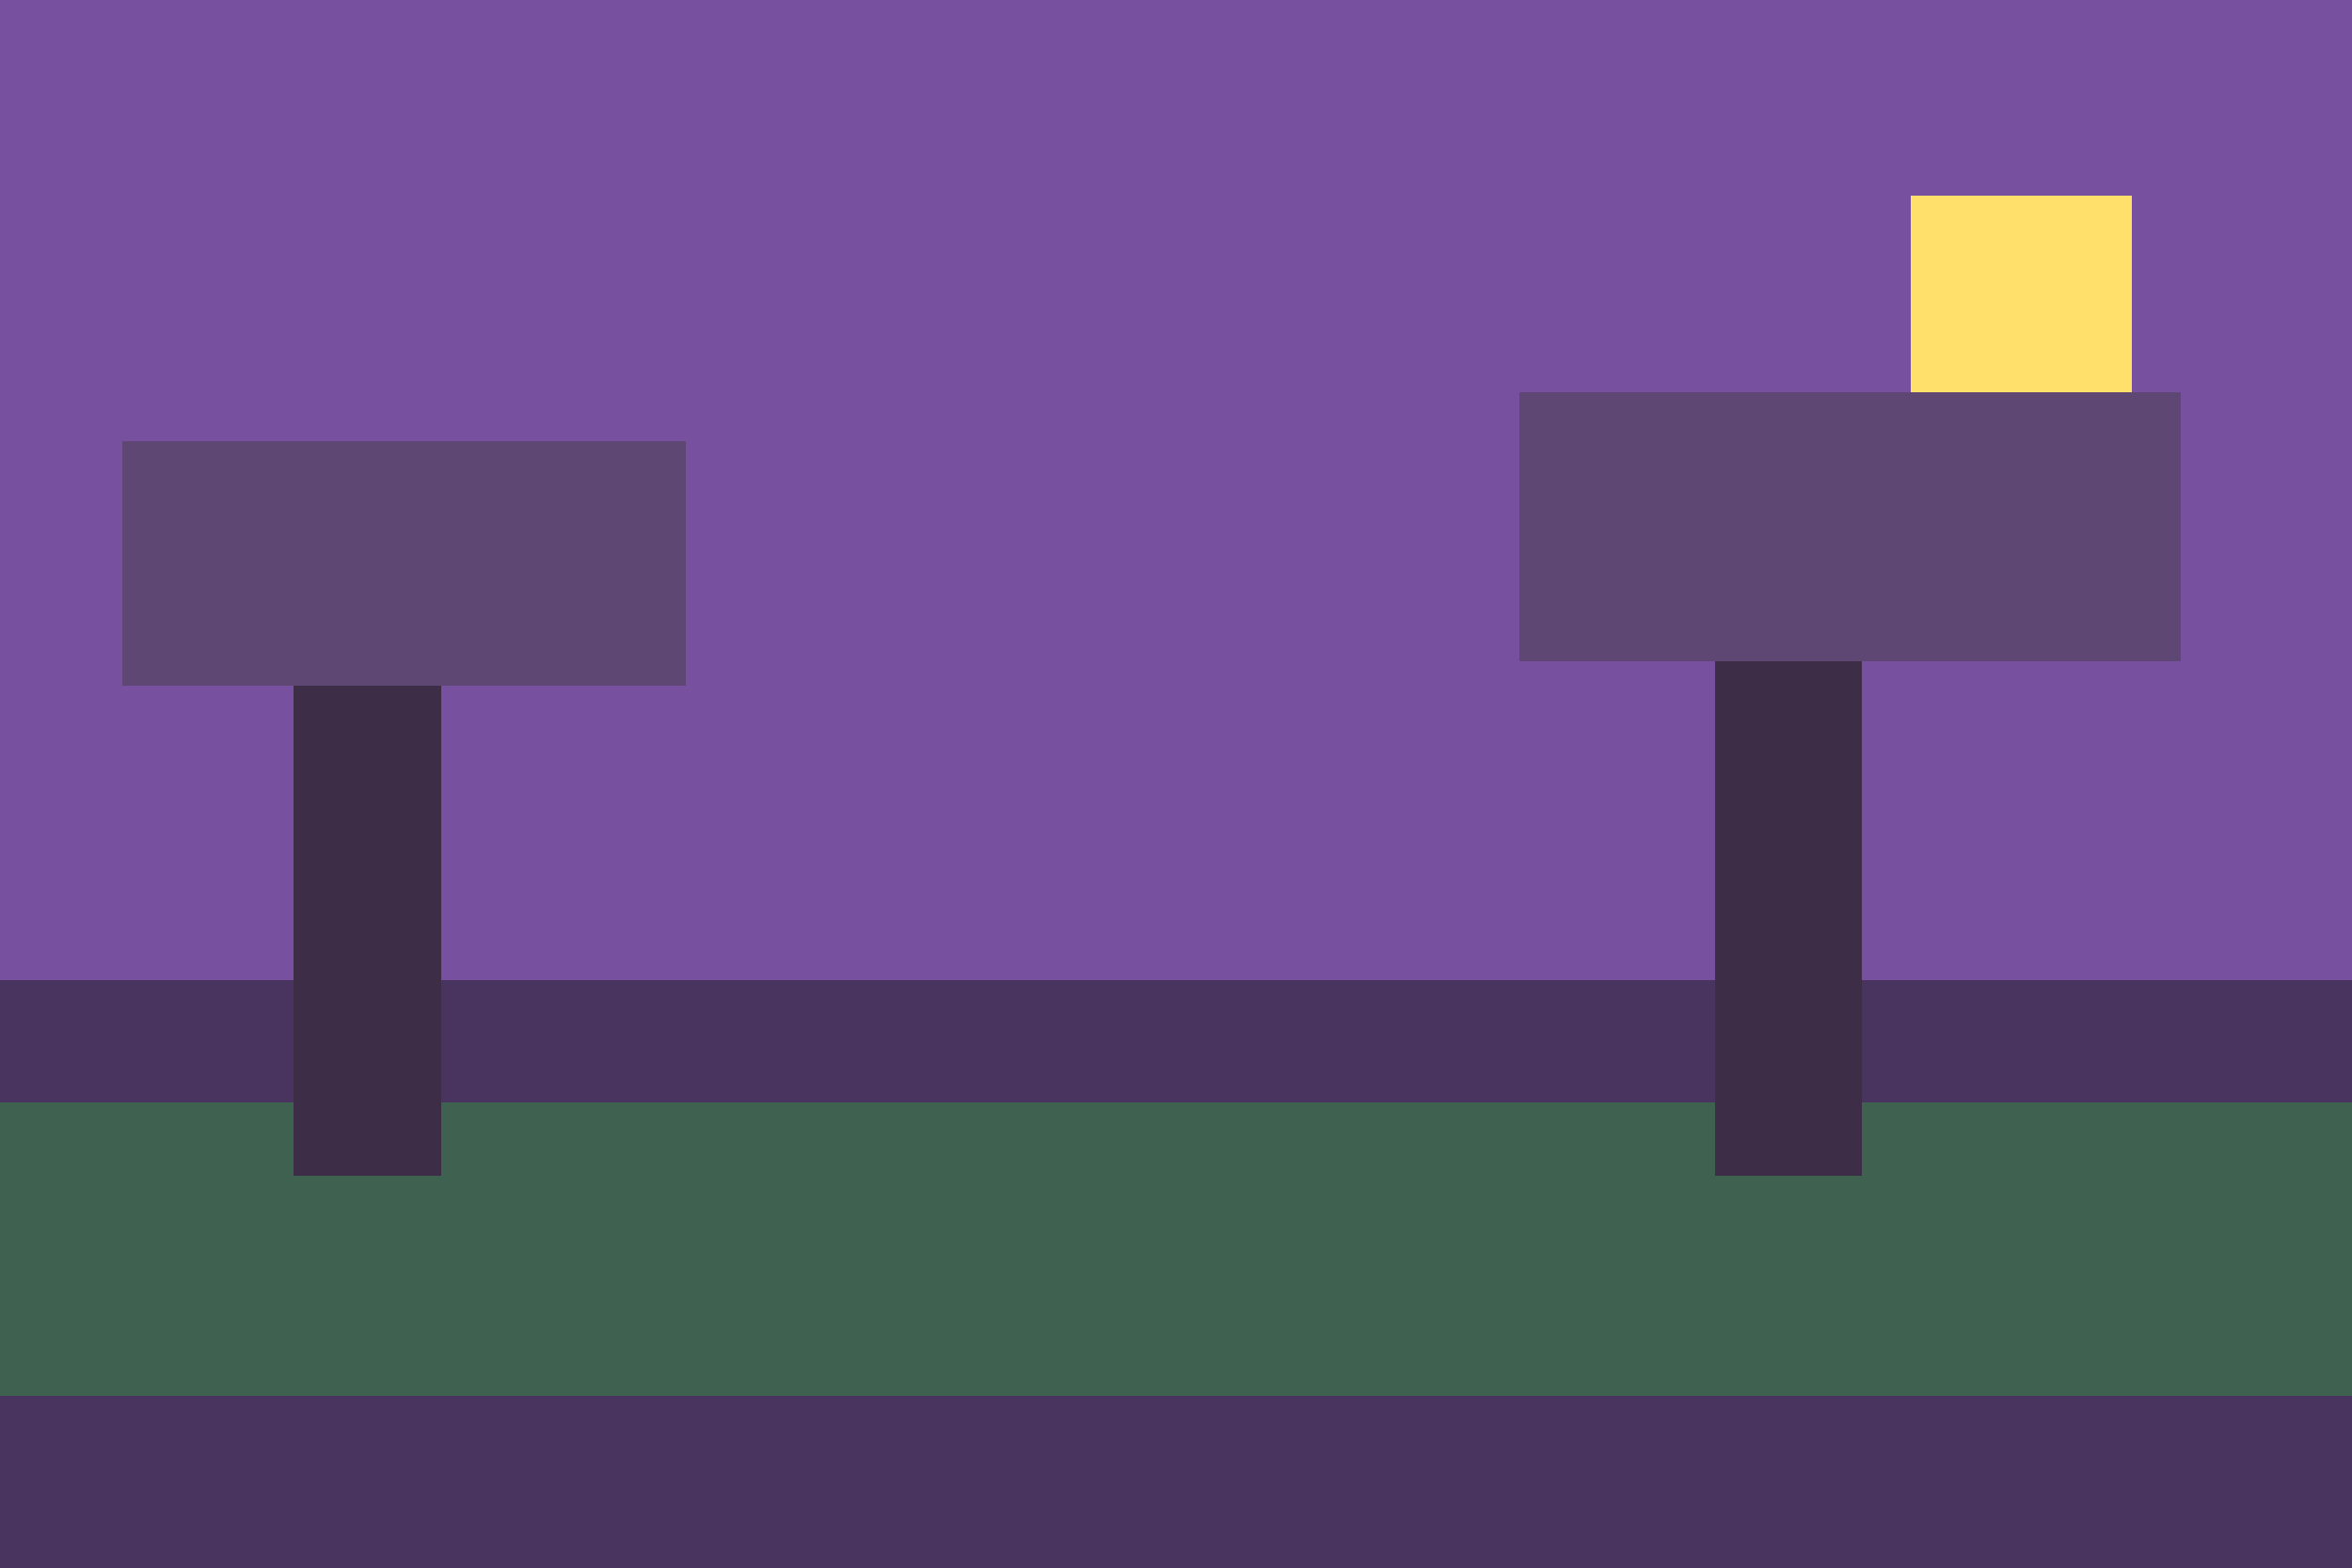
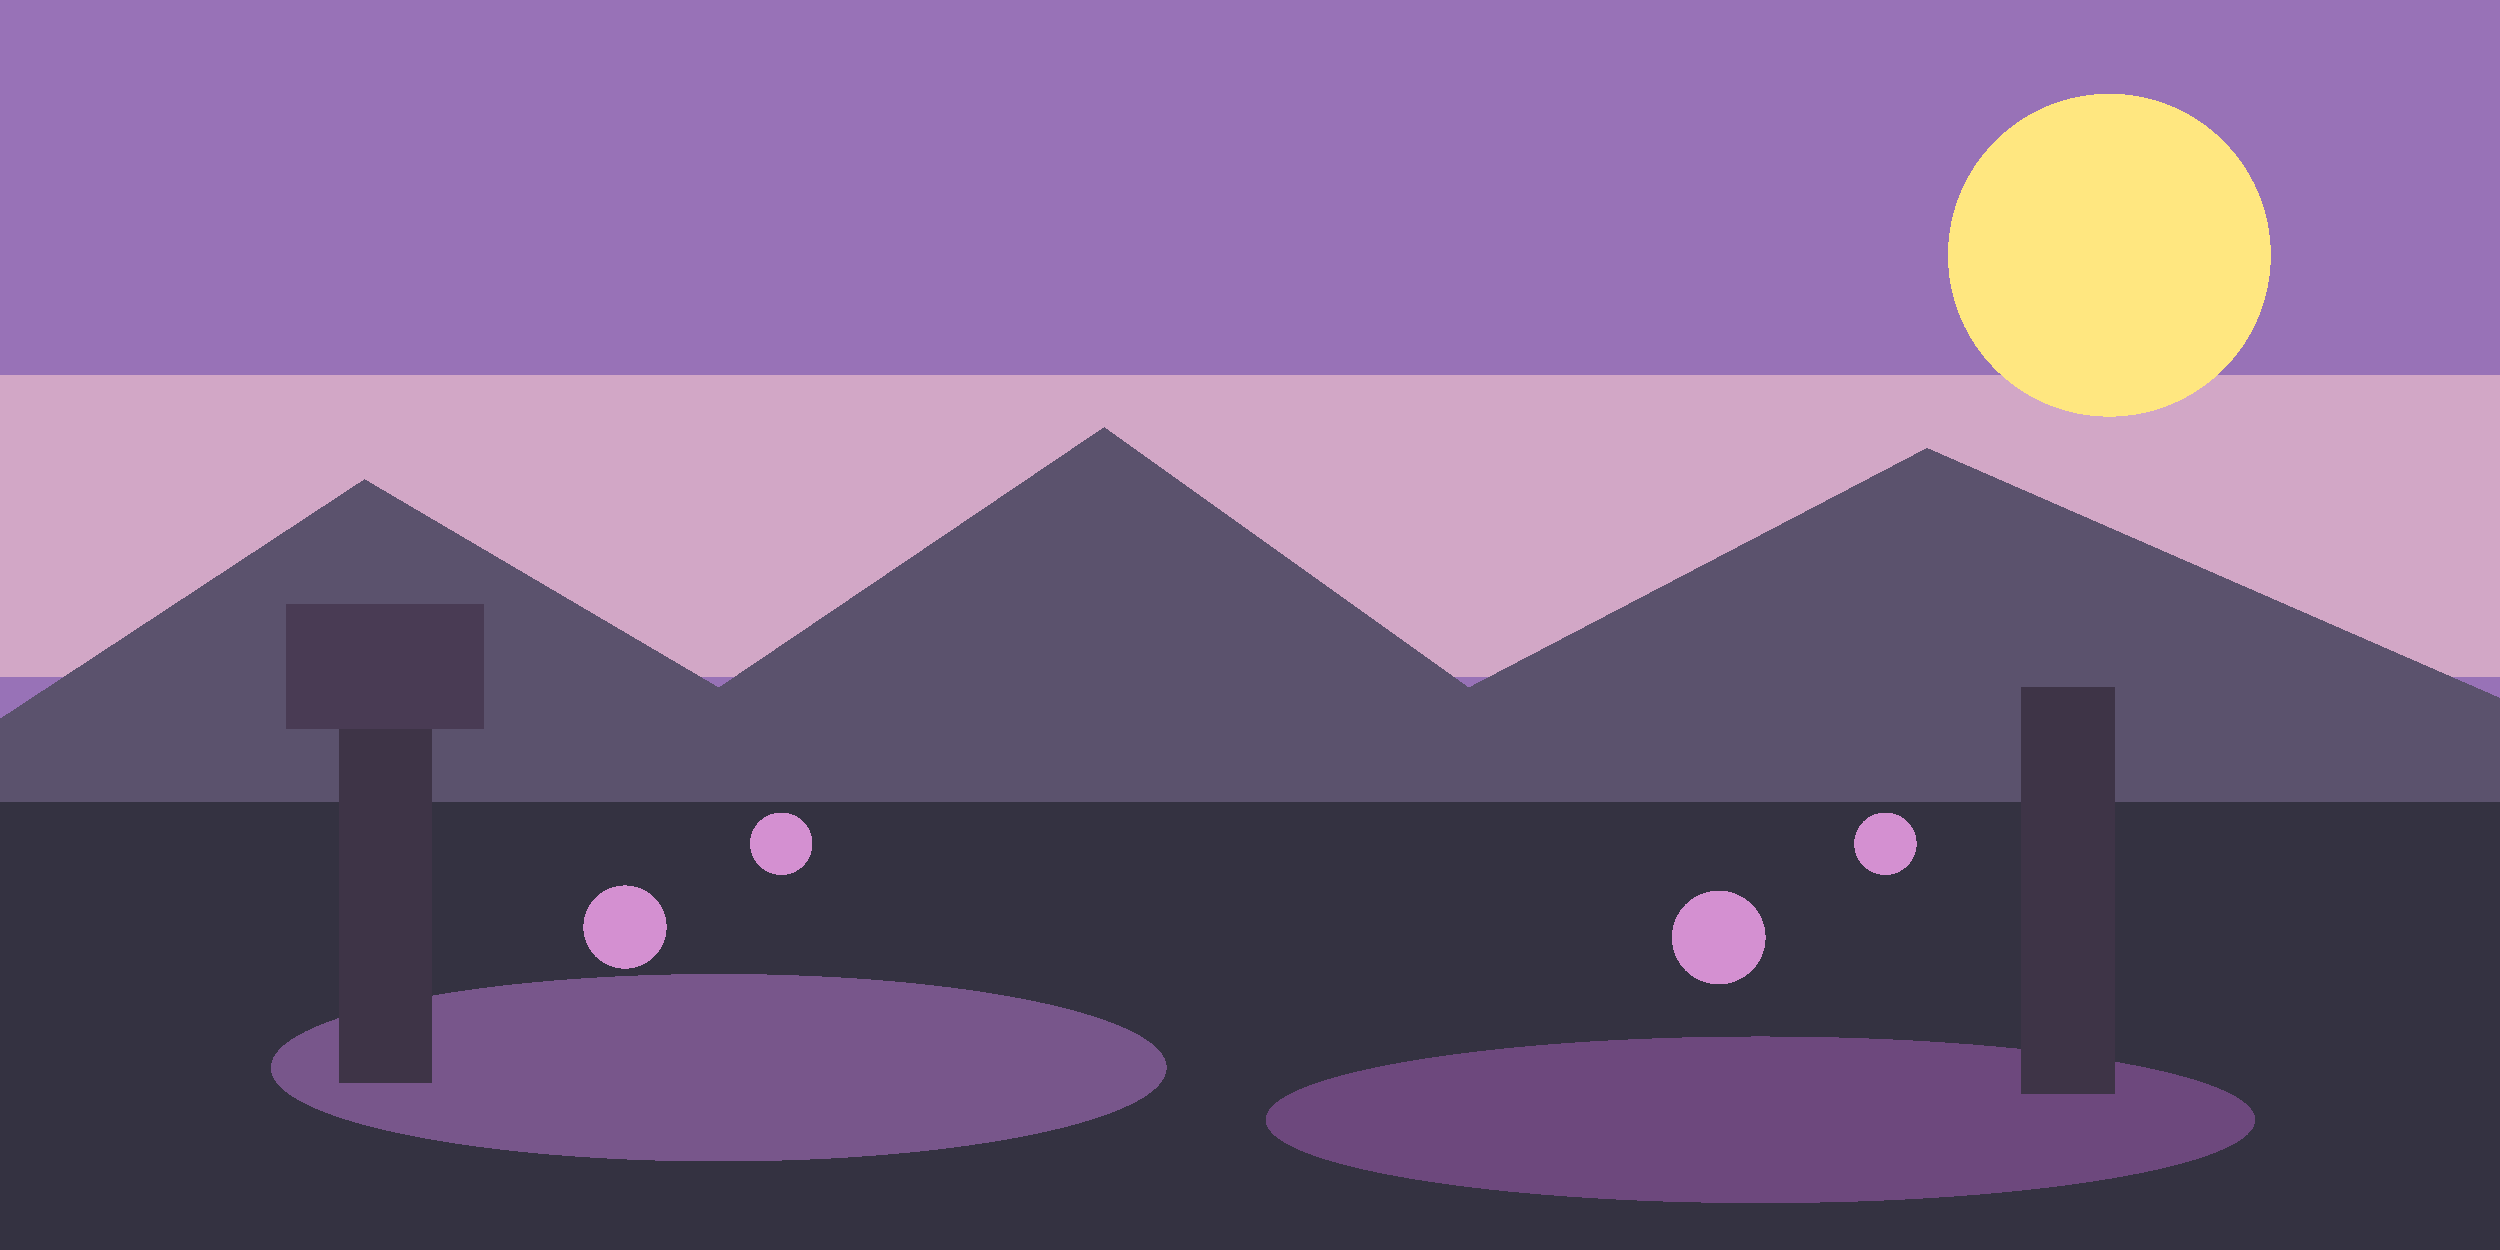
- <svg xmlns="http://www.w3.org/2000/svg" viewBox="0 0 96 64" shape-rendering="crispEdges">
-   <rect width="96" height="64" fill="#7850a0" />
-   <rect x="78" y="8" width="9" height="9" fill="#ffe06a" />
-   <rect y="40" width="96" height="24" fill="#49335f" />
-   <rect y="45" width="96" height="12" fill="#3f6150" />
-   <rect x="12" y="23" width="6" height="25" fill="#3d2d47" />
-   <rect x="70" y="21" width="6" height="27" fill="#3d2d47" />
-   <rect x="5" y="18" width="23" height="10" fill="#5f4774" />
-   <rect x="62" y="16" width="27" height="11" fill="#5f4774" />
+ <svg xmlns="http://www.w3.org/2000/svg" viewBox="0 0 480 240" shape-rendering="crispEdges">
+   <rect width="480" height="240" fill="#9872b7" />
+   <rect y="72" width="480" height="58" fill="#d2a7c6" />
+   <circle cx="405" cy="49" r="31" fill="#ffe780" />
+   <polygon points="0,138 70,92 138,132 212,82 282,132 370,86 480,134 480,174 0,174" fill="#5b526d" />
+   <rect y="154" width="480" height="86" fill="#343241" />
+   <ellipse cx="138" cy="205" rx="86" ry="18" fill="#78568b" />
+   <ellipse cx="338" cy="215" rx="95" ry="16" fill="#6d487d" />
+   <rect x="65" y="128" width="18" height="80" fill="#3e3447" />
+   <rect x="55" y="116" width="38" height="24" fill="#493b54" />
+   <rect x="388" y="132" width="18" height="78" fill="#3e3447" />
+   <g fill="#d490d1">
+     <circle cx="120" cy="178" r="8" />
+     <circle cx="150" cy="162" r="6" />
+     <circle cx="330" cy="180" r="9" />
+     <circle cx="362" cy="162" r="6" />
+   </g>
</svg>
